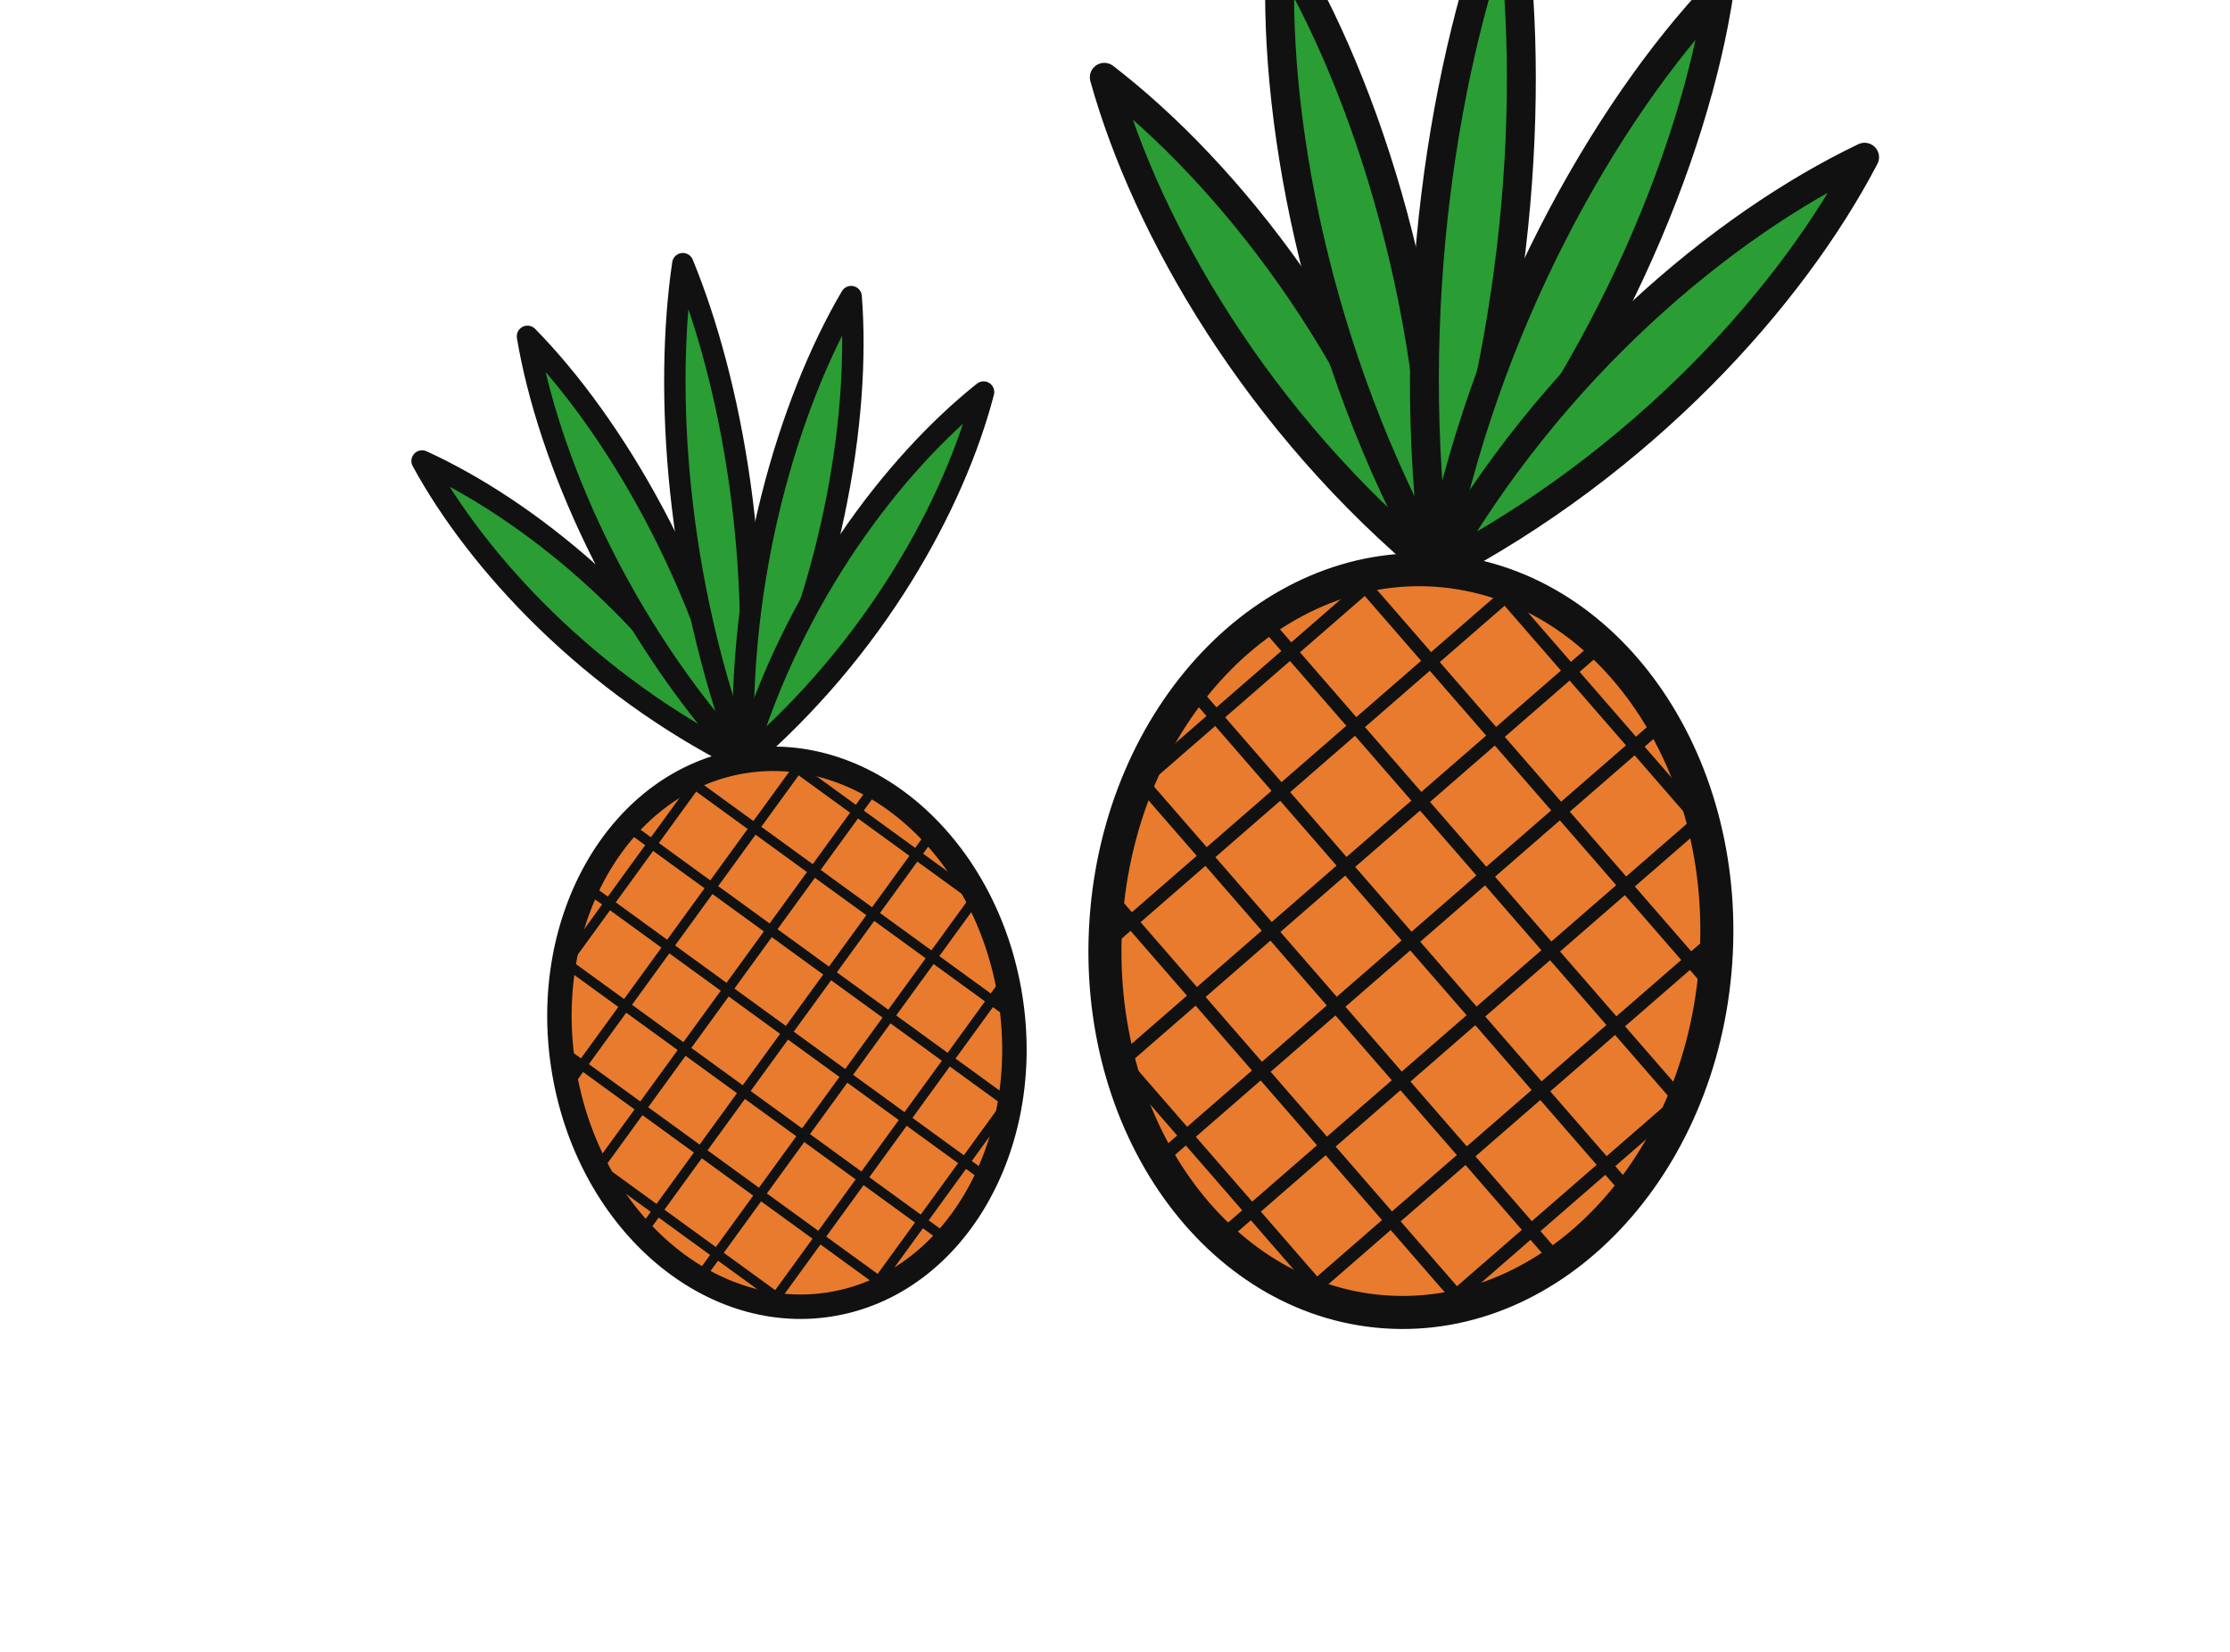
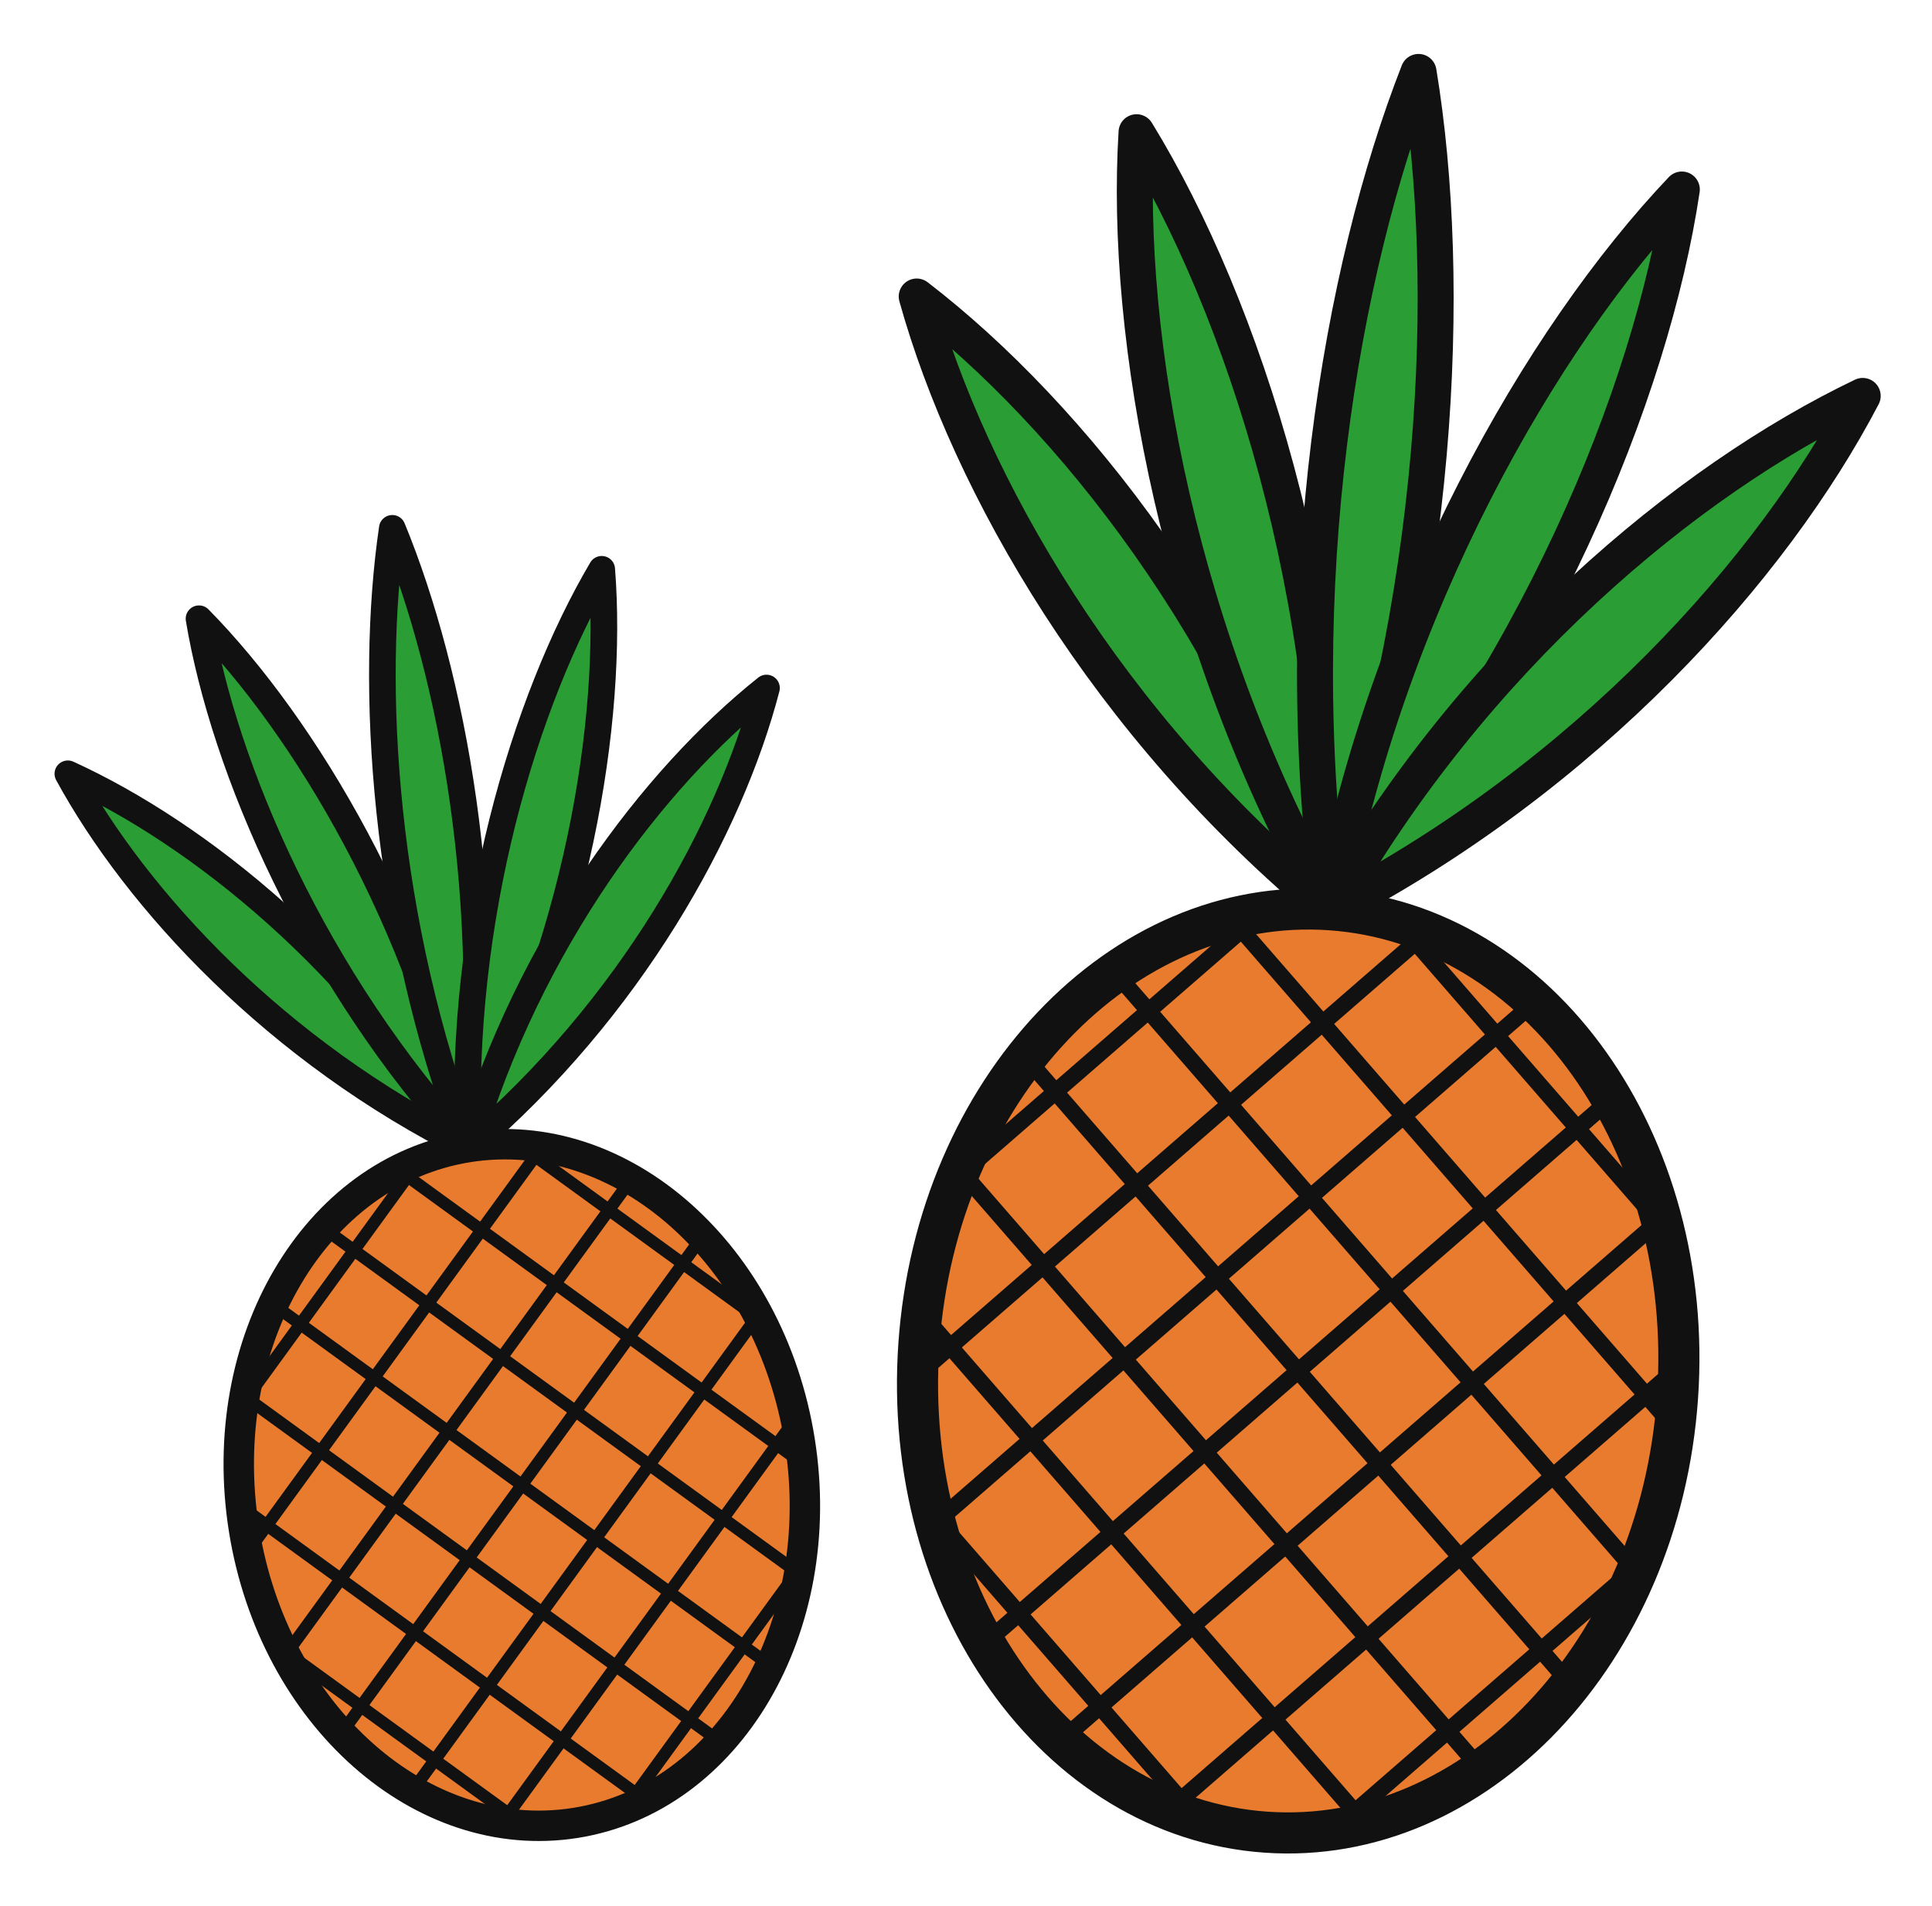
- <svg xmlns="http://www.w3.org/2000/svg" viewBox="0 0 540 400" width="540" height="400">
+ <svg xmlns="http://www.w3.org/2000/svg" viewBox="89 -39 376 371" width="376" height="371">
  <defs>
    <clipPath id="bodyClip">
      <ellipse cx="0" cy="48" rx="74" ry="90" />
    </clipPath>
    <g id="pine">
      <g fill="#2a9d34" stroke="#111" stroke-width="7" stroke-linejoin="round">
        <path transform="rotate(-38 0 -42)" d="M0,-42 C-16,-96 -12,-150 0,-186 C12,-150 16,-96 0,-42 Z" />
        <path transform="rotate(-18 0 -42)" d="M0,-42 C-16,-100 -12,-160 0,-198 C12,-160 16,-100 0,-42 Z" />
        <path transform="rotate(2 0 -42)" d="M0,-42 C-15,-104 -11,-166 0,-206 C11,-166 15,-104 0,-42 Z" />
        <path transform="rotate(22 0 -42)" d="M0,-42 C-16,-100 -12,-160 0,-198 C12,-160 16,-100 0,-42 Z" />
        <path transform="rotate(42 0 -42)" d="M0,-42 C-16,-96 -12,-150 0,-186 C12,-150 16,-96 0,-42 Z" />
      </g>
      <ellipse cx="0" cy="48" rx="74" ry="90" fill="#e87b2e" stroke="#111" stroke-width="8" />
      <g clip-path="url(#bodyClip)" stroke="#111" stroke-width="3.2" stroke-linecap="round">
        <g transform="rotate(45 0 48)">
          <path d="M-170,-120 H170 M-170,-96 H170 M-170,-72 H170 M-170,-48 H170 M-170,-24 H170 M-170,0 H170 M-170,24 H170 M-170,48 H170 M-170,72 H170 M-170,96 H170 M-170,120 H170 M-170,144 H170 M-170,168 H170 M-170,192 H170 M-170,216 H170" />
        </g>
        <g transform="rotate(-45 0 48)">
          <path d="M-170,-120 H170 M-170,-96 H170 M-170,-72 H170 M-170,-48 H170 M-170,-24 H170 M-170,0 H170 M-170,24 H170 M-170,48 H170 M-170,72 H170 M-170,96 H170 M-170,120 H170 M-170,144 H170 M-170,168 H170 M-170,192 H170 M-170,216 H170" />
        </g>
      </g>
    </g>
  </defs>
  <use href="#pine" transform="translate(185,215) scale(0.74) rotate(-9)" />
  <use href="#pine" transform="translate(345,180) scale(1.0) rotate(4)" />
</svg>
